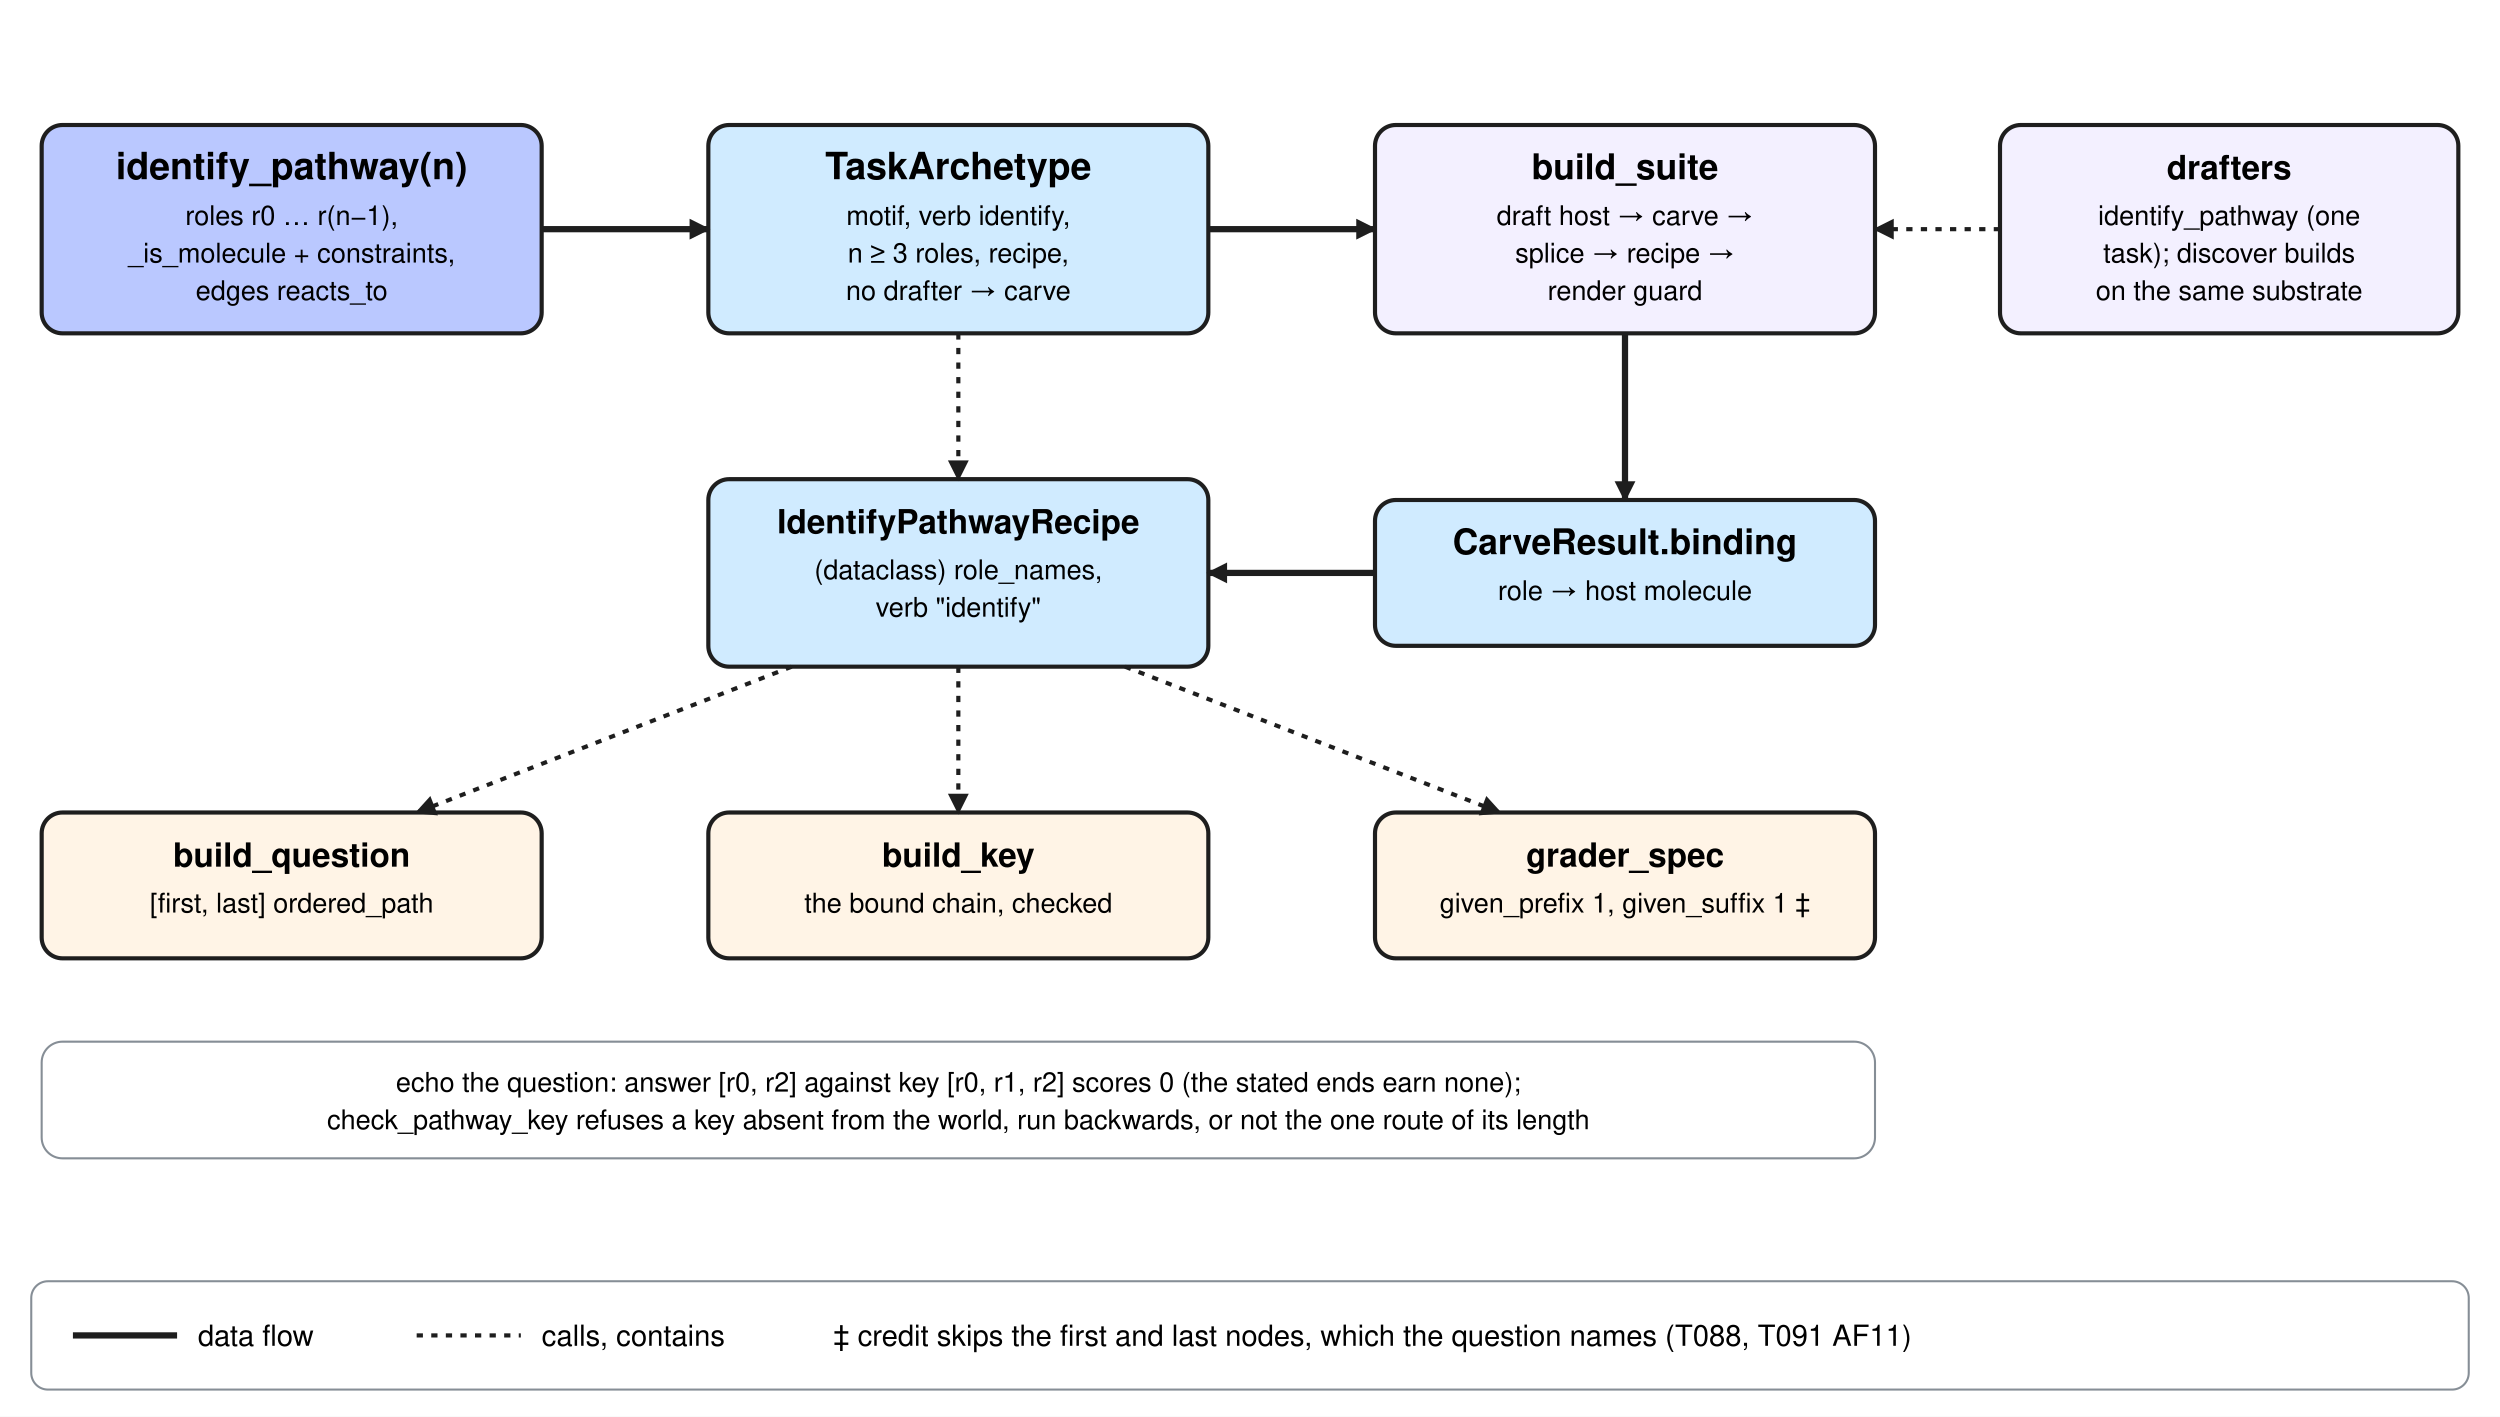
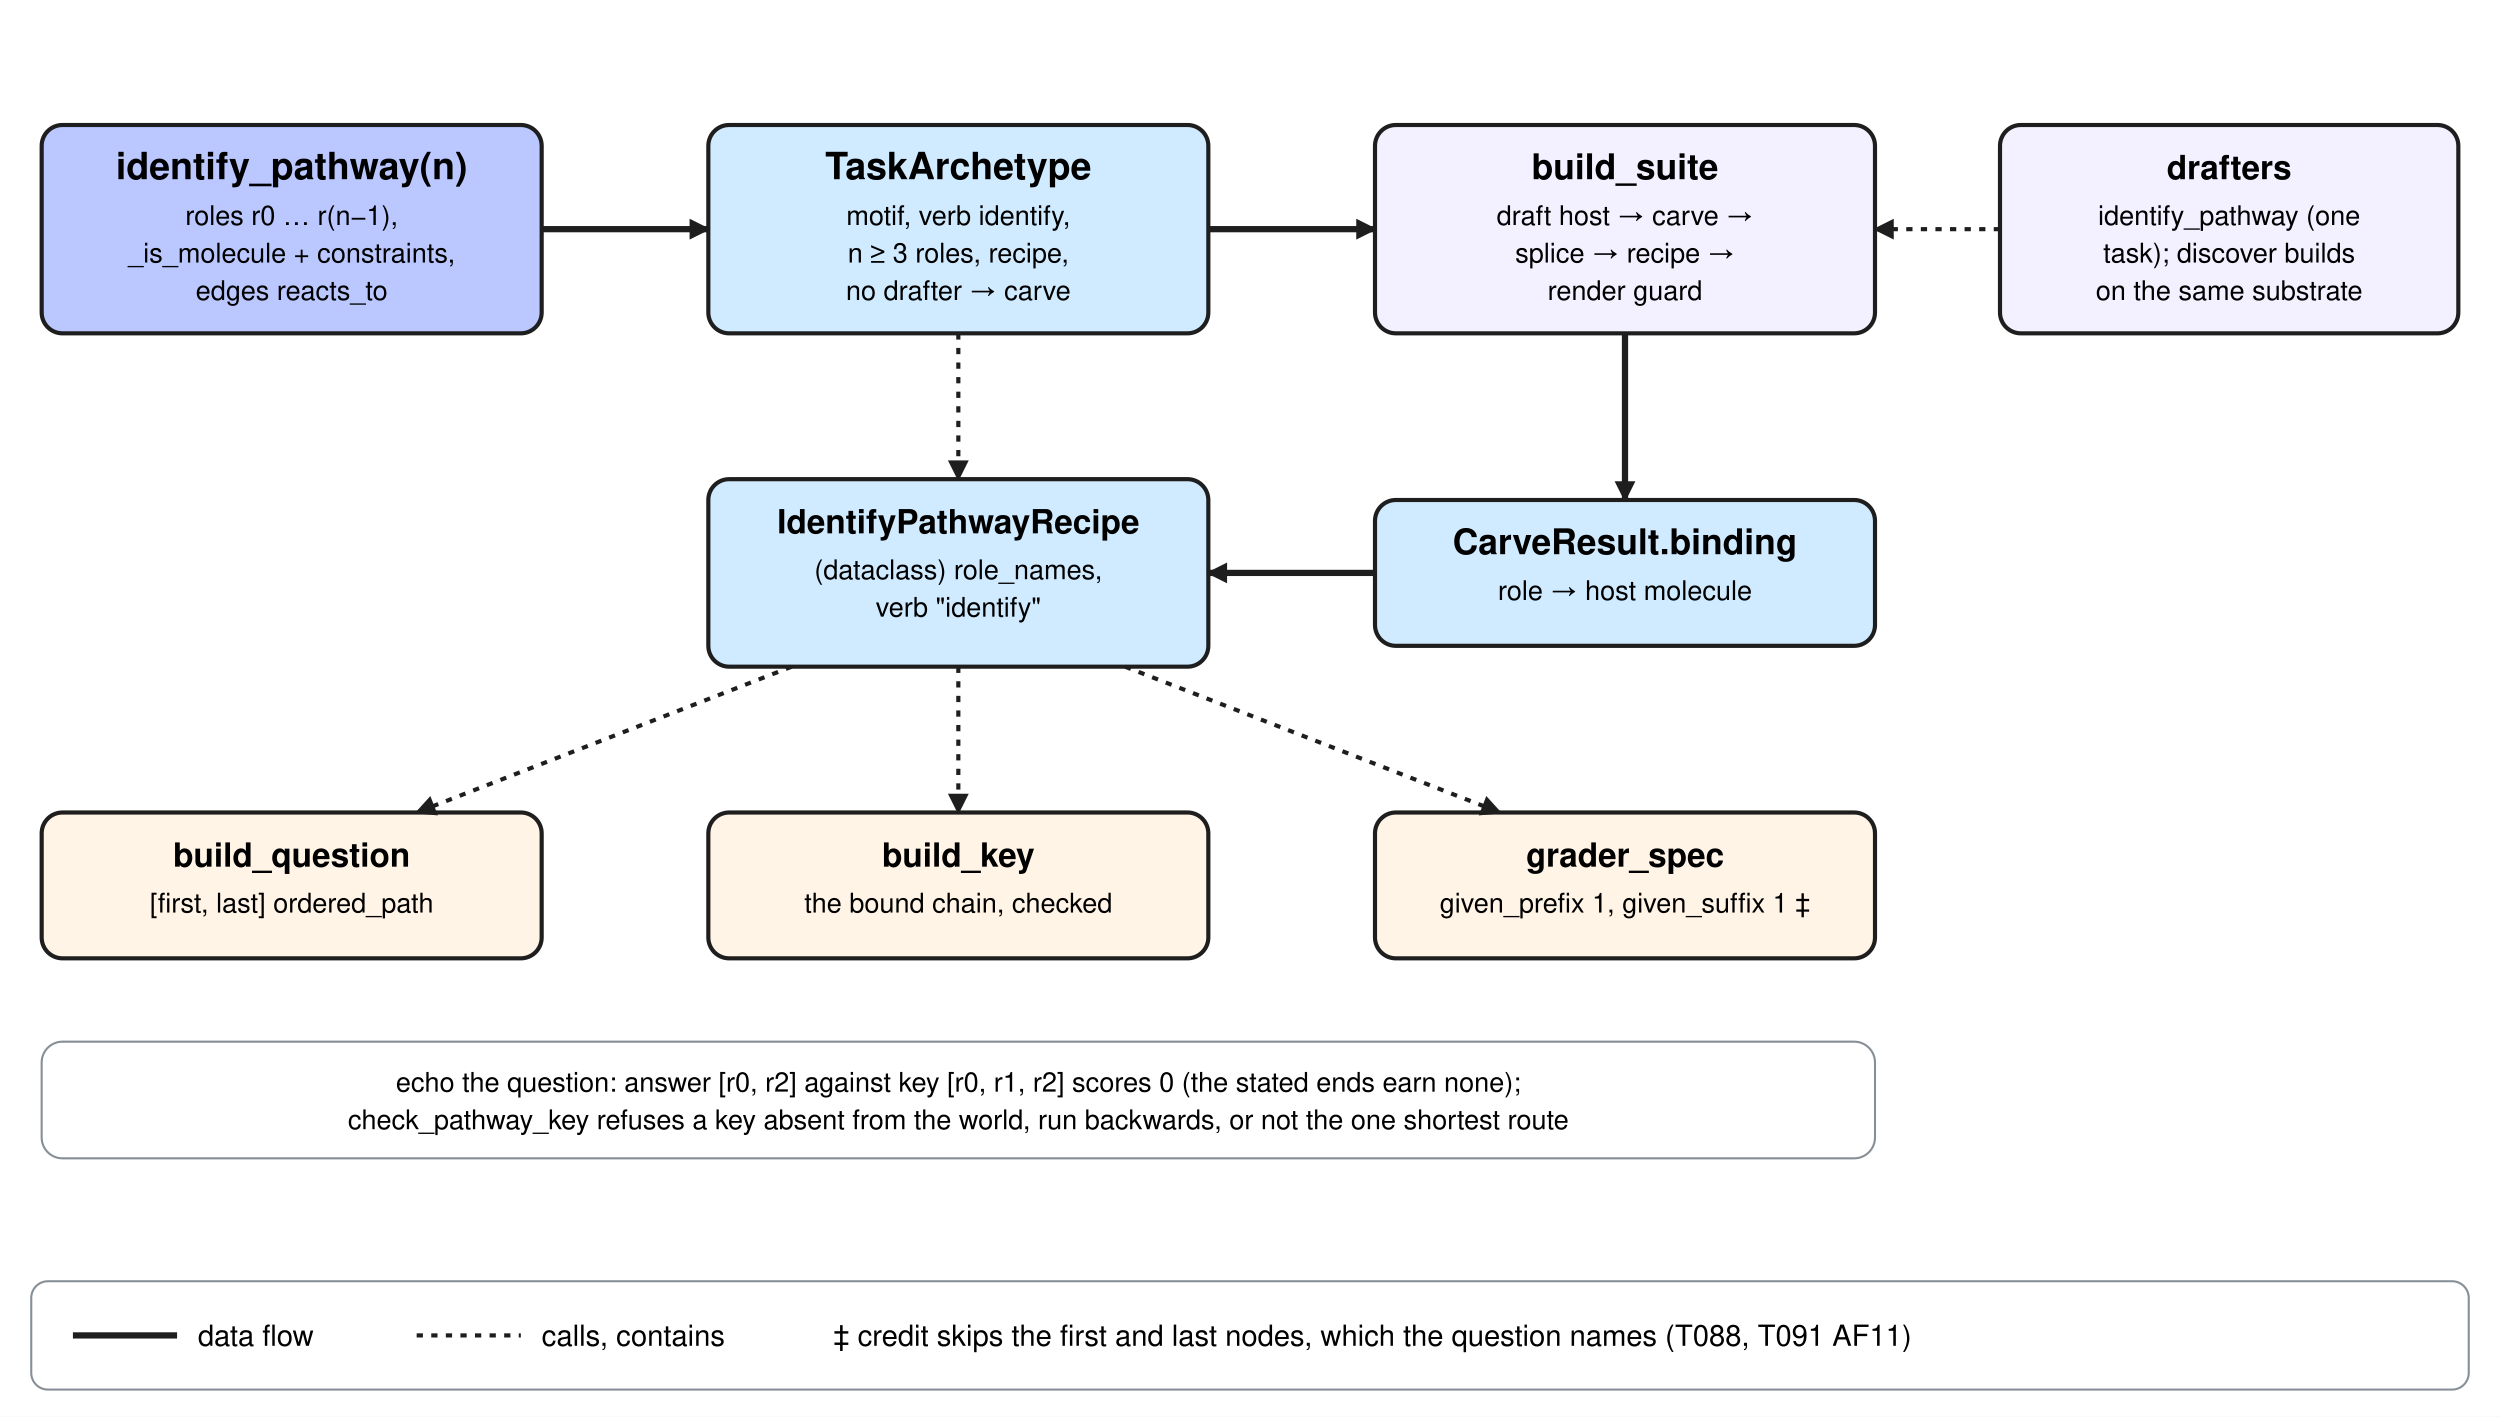
<svg xmlns="http://www.w3.org/2000/svg" width="2400" height="1360" viewBox="0 0 1200 680" font-family="Helvetica, Arial, sans-serif">
  <defs>
    <marker id="arrowhead" viewBox="0 0 10 10" refX="9" refY="5" markerUnits="userSpaceOnUse" markerWidth="10" markerHeight="10" orient="auto-start-reverse">
      <polygon id="arrowhead-shape" points="0,0 10,5 0,10" fill="#1e1e1e" />
    </marker>
  </defs>
  <rect id="bg" x="0" y="0" width="1200" height="680" fill="#ffffff" />
  <g id="n-ip">
    <rect id="n-ip-box" x="20" y="60" width="240" height="100" rx="10" fill="#bac8ff" stroke="#1e1e1e" stroke-width="2" />
    <text id="n-ip-name" x="140" y="86" font-size="18" font-weight="600" text-anchor="middle">identify_pathway(n)</text>
    <text id="n-ip-k1" x="140" y="108" font-size="13" text-anchor="middle">roles r0 … r(n−1),</text>
    <text id="n-ip-k2" x="140" y="126" font-size="13" text-anchor="middle">_is_molecule + constraints,</text>
    <text id="n-ip-k3" x="140" y="144" font-size="13" text-anchor="middle">edges reacts_to</text>
  </g>
  <g id="n-ta">
    <rect id="n-ta-box" x="340" y="60" width="240" height="100" rx="10" fill="#d0ebff" stroke="#1e1e1e" stroke-width="2" />
    <text id="n-ta-name" x="460" y="86" font-size="18" font-weight="600" text-anchor="middle">TaskArchetype</text>
    <text id="n-ta-k1" x="460" y="108" font-size="13" text-anchor="middle">motif, verb identify,</text>
    <text id="n-ta-k2" x="460" y="126" font-size="13" text-anchor="middle">n ≥ 3 roles, recipe,</text>
    <text id="n-ta-k3" x="460" y="144" font-size="13" text-anchor="middle">no drafter → carve</text>
  </g>
  <line id="e-ip-ta" x1="260" y1="110" x2="340" y2="110" stroke="#1e1e1e" stroke-width="3" marker-end="url(#arrowhead)" />
  <g id="n-bs">
    <rect id="n-bs-box" x="660" y="60" width="240" height="100" rx="10" fill="#f3f0ff" stroke="#1e1e1e" stroke-width="2" />
    <text id="n-bs-name" x="780" y="86" font-size="17" font-weight="600" text-anchor="middle">build_suite</text>
    <text id="n-bs-k1" x="780" y="108" font-size="13" text-anchor="middle">draft host → carve →</text>
    <text id="n-bs-k2" x="780" y="126" font-size="13" text-anchor="middle">splice → recipe →</text>
    <text id="n-bs-k3" x="780" y="144" font-size="13" text-anchor="middle">render guard</text>
  </g>
  <line id="e-ta-bs" x1="580" y1="110" x2="660" y2="110" stroke="#1e1e1e" stroke-width="3" marker-end="url(#arrowhead)" />
  <g id="n-dr">
    <rect id="n-dr-box" x="960" y="60" width="220" height="100" rx="10" fill="#f3f0ff" stroke="#1e1e1e" stroke-width="2" />
    <text id="n-dr-name" x="1070" y="86" font-size="16" font-weight="600" text-anchor="middle">drafters</text>
    <text id="n-dr-k1" x="1070" y="108" font-size="13" text-anchor="middle">identify_pathway (one</text>
    <text id="n-dr-k2" x="1070" y="126" font-size="13" text-anchor="middle">task); discover builds</text>
    <text id="n-dr-k3" x="1070" y="144" font-size="13" text-anchor="middle">on the same substrate</text>
  </g>
  <line id="e-dr-bs" x1="960" y1="110" x2="900" y2="110" stroke="#1e1e1e" stroke-width="2" stroke-dasharray="3 4" marker-end="url(#arrowhead)" />
  <g id="n-cr">
    <rect id="n-cr-box" x="660" y="240" width="240" height="70" rx="10" fill="#d0ebff" stroke="#1e1e1e" stroke-width="2" />
    <text id="n-cr-name" x="780" y="266" font-size="17" font-weight="600" text-anchor="middle">CarveResult.binding</text>
    <text id="n-cr-kind" x="780" y="288" font-size="13" text-anchor="middle">role → host molecule</text>
  </g>
  <line id="e-bs-cr" x1="780" y1="160" x2="780" y2="240" stroke="#1e1e1e" stroke-width="3" marker-end="url(#arrowhead)" />
  <g id="n-rec">
    <rect id="n-rec-box" x="340" y="230" width="240" height="90" rx="10" fill="#d0ebff" stroke="#1e1e1e" stroke-width="2" />
    <text id="n-rec-name" x="460" y="256" font-size="16" font-weight="600" text-anchor="middle">IdentifyPathwayRecipe</text>
    <text id="n-rec-k1" x="460" y="278" font-size="13" text-anchor="middle">(dataclass) role_names,</text>
    <text id="n-rec-k2" x="460" y="296" font-size="13" text-anchor="middle">verb "identify"</text>
  </g>
  <line id="e-cr-rec" x1="660" y1="275" x2="580" y2="275" stroke="#1e1e1e" stroke-width="3" marker-end="url(#arrowhead)" />
  <line id="e-ta-rec" x1="460" y1="160" x2="460" y2="230" stroke="#1e1e1e" stroke-width="2" stroke-dasharray="3 4" marker-end="url(#arrowhead)" />
  <g id="n-q">
    <rect id="n-q-box" x="20" y="390" width="240" height="70" rx="10" fill="#fff4e6" stroke="#1e1e1e" stroke-width="2" />
    <text id="n-q-name" x="140" y="416" font-size="16" font-weight="600" text-anchor="middle">build_question</text>
    <text id="n-q-kind" x="140" y="438" font-size="13" text-anchor="middle">[first, last] ordered_path</text>
  </g>
  <g id="n-k">
    <rect id="n-k-box" x="340" y="390" width="240" height="70" rx="10" fill="#fff4e6" stroke="#1e1e1e" stroke-width="2" />
    <text id="n-k-name" x="460" y="416" font-size="16" font-weight="600" text-anchor="middle">build_key</text>
    <text id="n-k-kind" x="460" y="438" font-size="13" text-anchor="middle">the bound chain, checked</text>
  </g>
  <g id="n-g">
    <rect id="n-g-box" x="660" y="390" width="240" height="70" rx="10" fill="#fff4e6" stroke="#1e1e1e" stroke-width="2" />
    <text id="n-g-name" x="780" y="416" font-size="16" font-weight="600" text-anchor="middle">grader_spec</text>
    <text id="n-g-kind" x="780" y="438" font-size="13" text-anchor="middle">given_prefix 1, given_suffix 1 ‡</text>
  </g>
  <line id="e-rec-q" x1="380" y1="320" x2="200" y2="390" stroke="#1e1e1e" stroke-width="2" stroke-dasharray="3 4" marker-end="url(#arrowhead)" />
  <line id="e-rec-k" x1="460" y1="320" x2="460" y2="390" stroke="#1e1e1e" stroke-width="2" stroke-dasharray="3 4" marker-end="url(#arrowhead)" />
  <line id="e-rec-g" x1="540" y1="320" x2="720" y2="390" stroke="#1e1e1e" stroke-width="2" stroke-dasharray="3 4" marker-end="url(#arrowhead)" />
  <g id="n-echo">
    <rect id="n-echo-box" x="20" y="500" width="880" height="56" rx="10" fill="#ffffff" stroke="#868e96" stroke-width="1" />
    <text id="n-echo-k1" x="460" y="524" font-size="13" text-anchor="middle">echo the question: answer [r0, r2] against key [r0, r1, r2] scores 0 (the stated ends earn none);</text>
-     <text id="n-echo-k2" x="460" y="542" font-size="13" text-anchor="middle">check_pathway_key refuses a key absent from the world, run backwards, or not the one route of its length</text>
+     <text id="n-echo-k2" x="460" y="542" font-size="13" text-anchor="middle">check_pathway_key refuses a key absent from the world, run backwards, or not the one shortest route</text>
  </g>
  <g id="legend">
    <rect id="legend-box" x="15" y="615" width="1170" height="52" rx="8" fill="#ffffff" stroke="#868e96" stroke-width="1" />
    <line id="legend-solid" x1="35" y1="641" x2="85" y2="641" stroke="#1e1e1e" stroke-width="3" />
    <text id="legend-solid-text" x="95" y="646" font-size="14">data flow</text>
    <line id="legend-dotted" x1="200" y1="641" x2="250" y2="641" stroke="#1e1e1e" stroke-width="2" stroke-dasharray="3 4" />
    <text id="legend-dotted-text" x="260" y="646" font-size="14">calls, contains</text>
    <text id="legend-dagger" x="400" y="646" font-size="14">‡ credit skips the first and last nodes, which the question names (T088, T091 AF11)</text>
  </g>
</svg>
